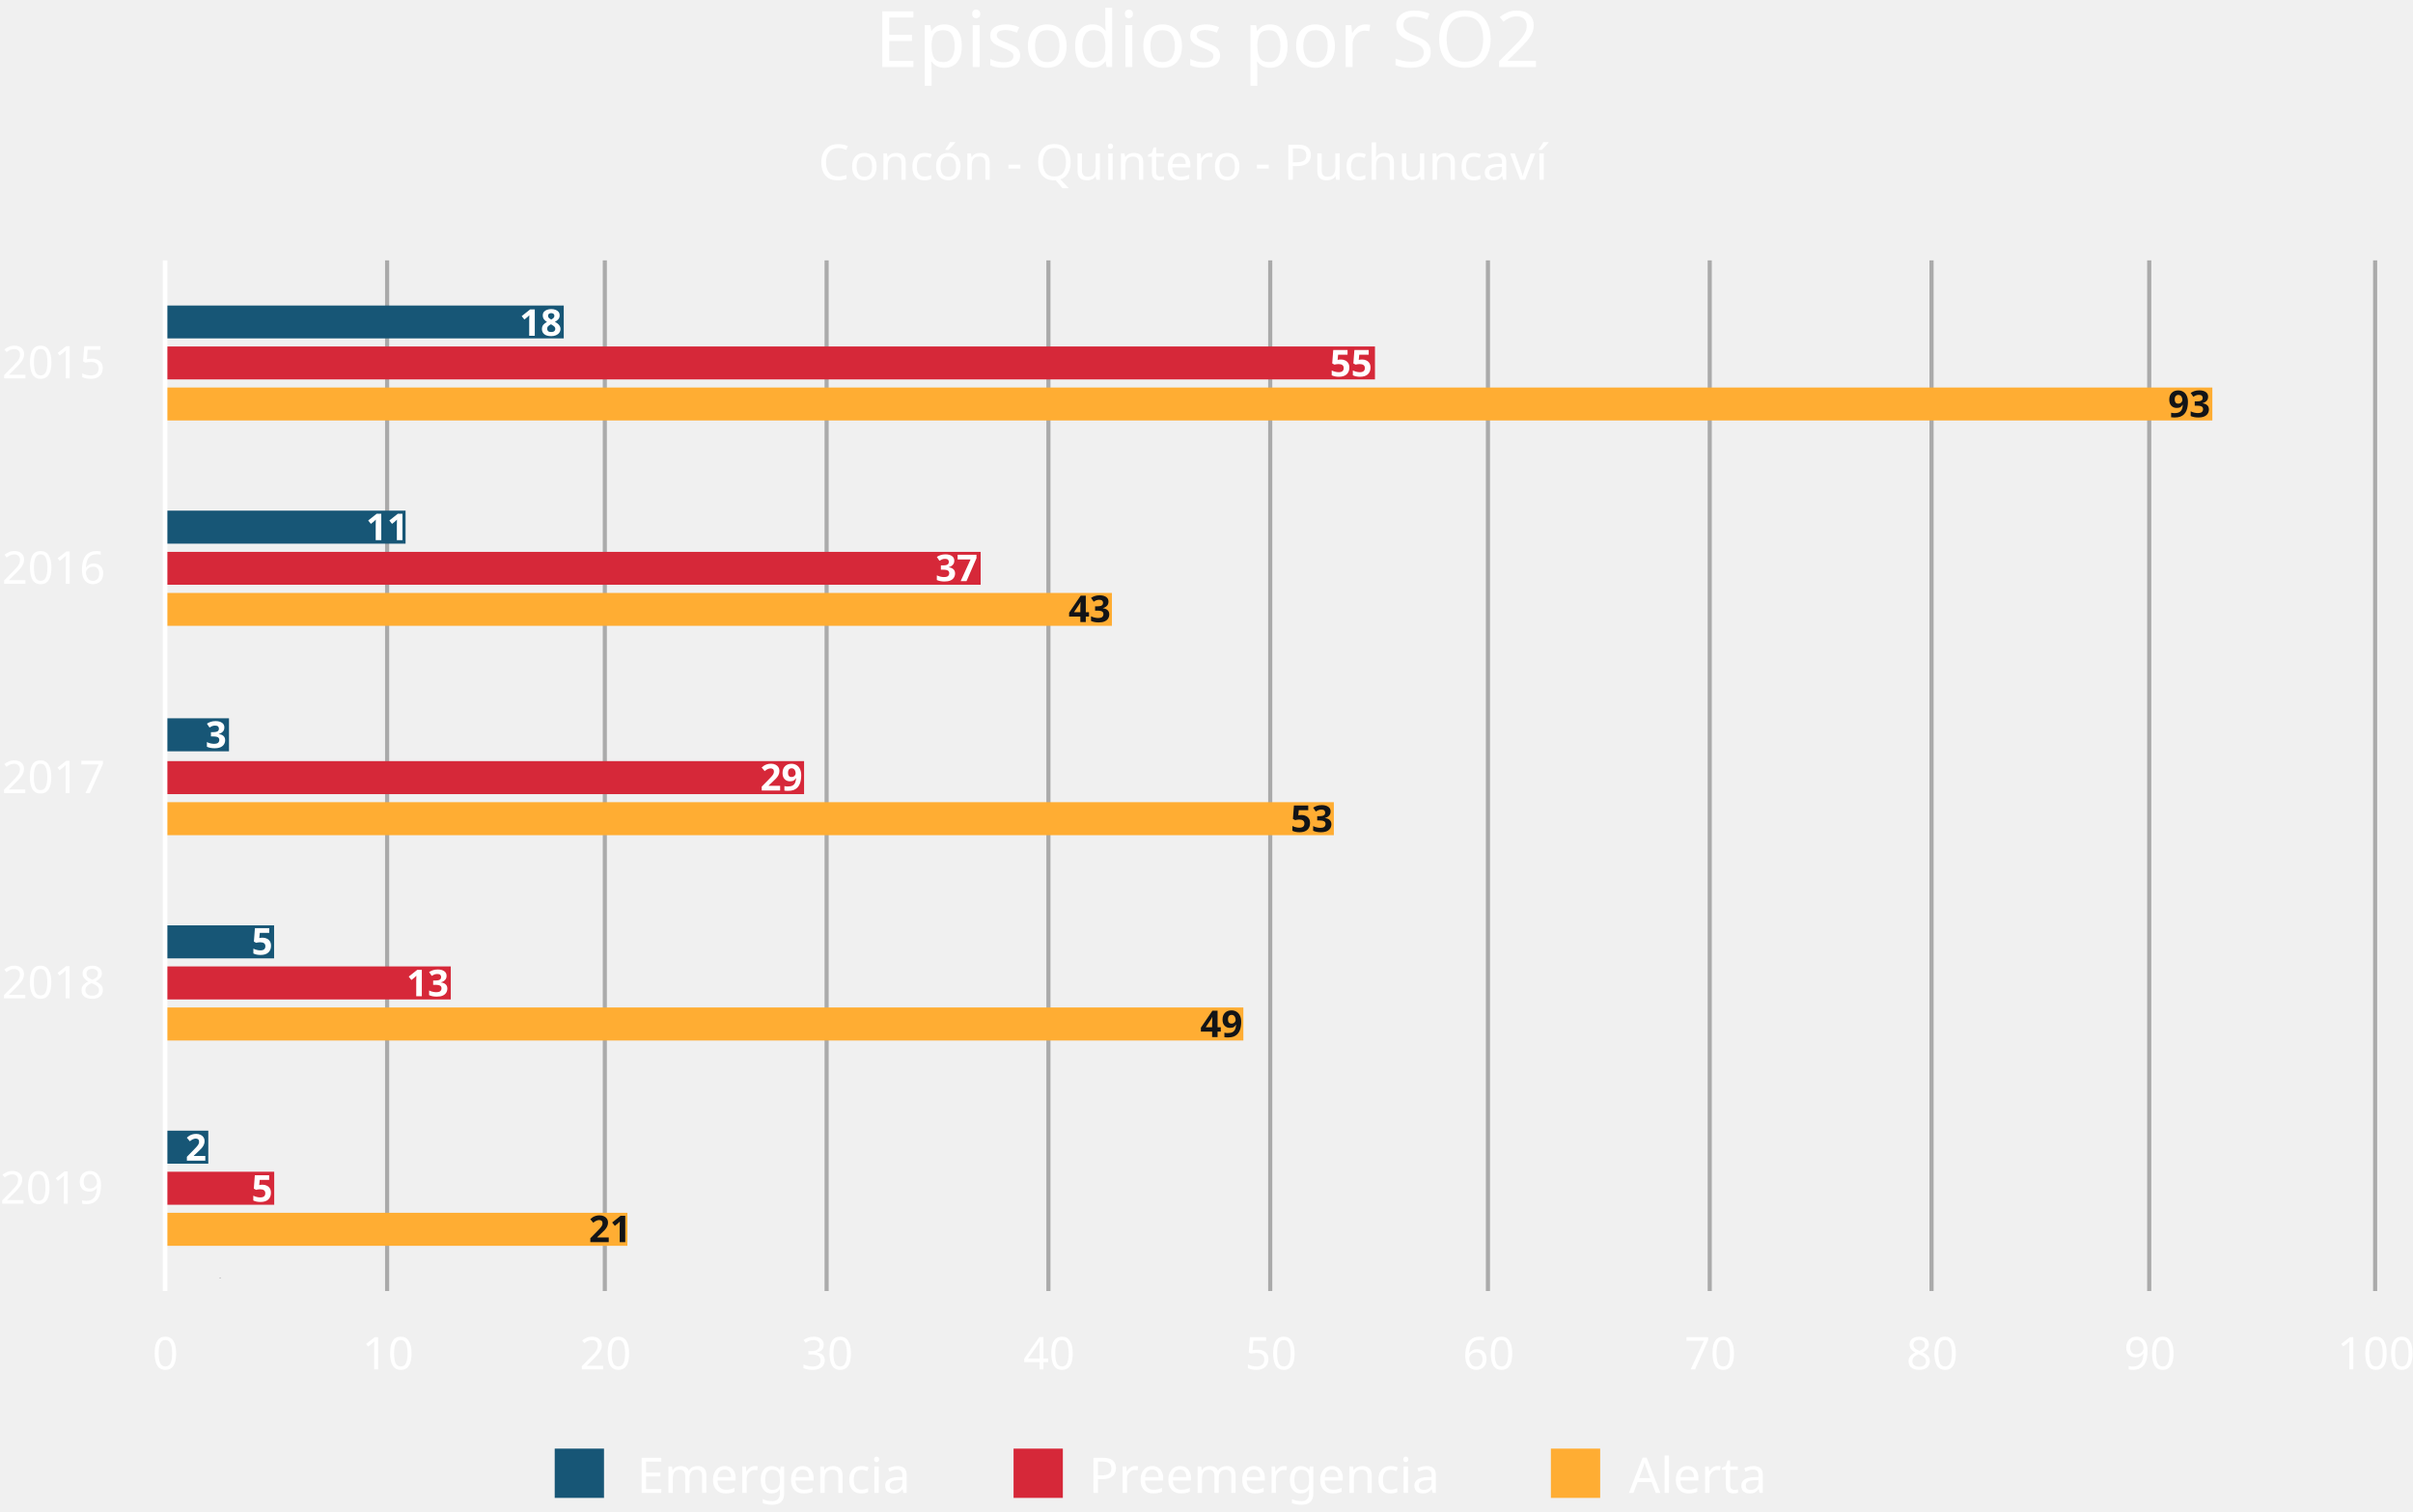
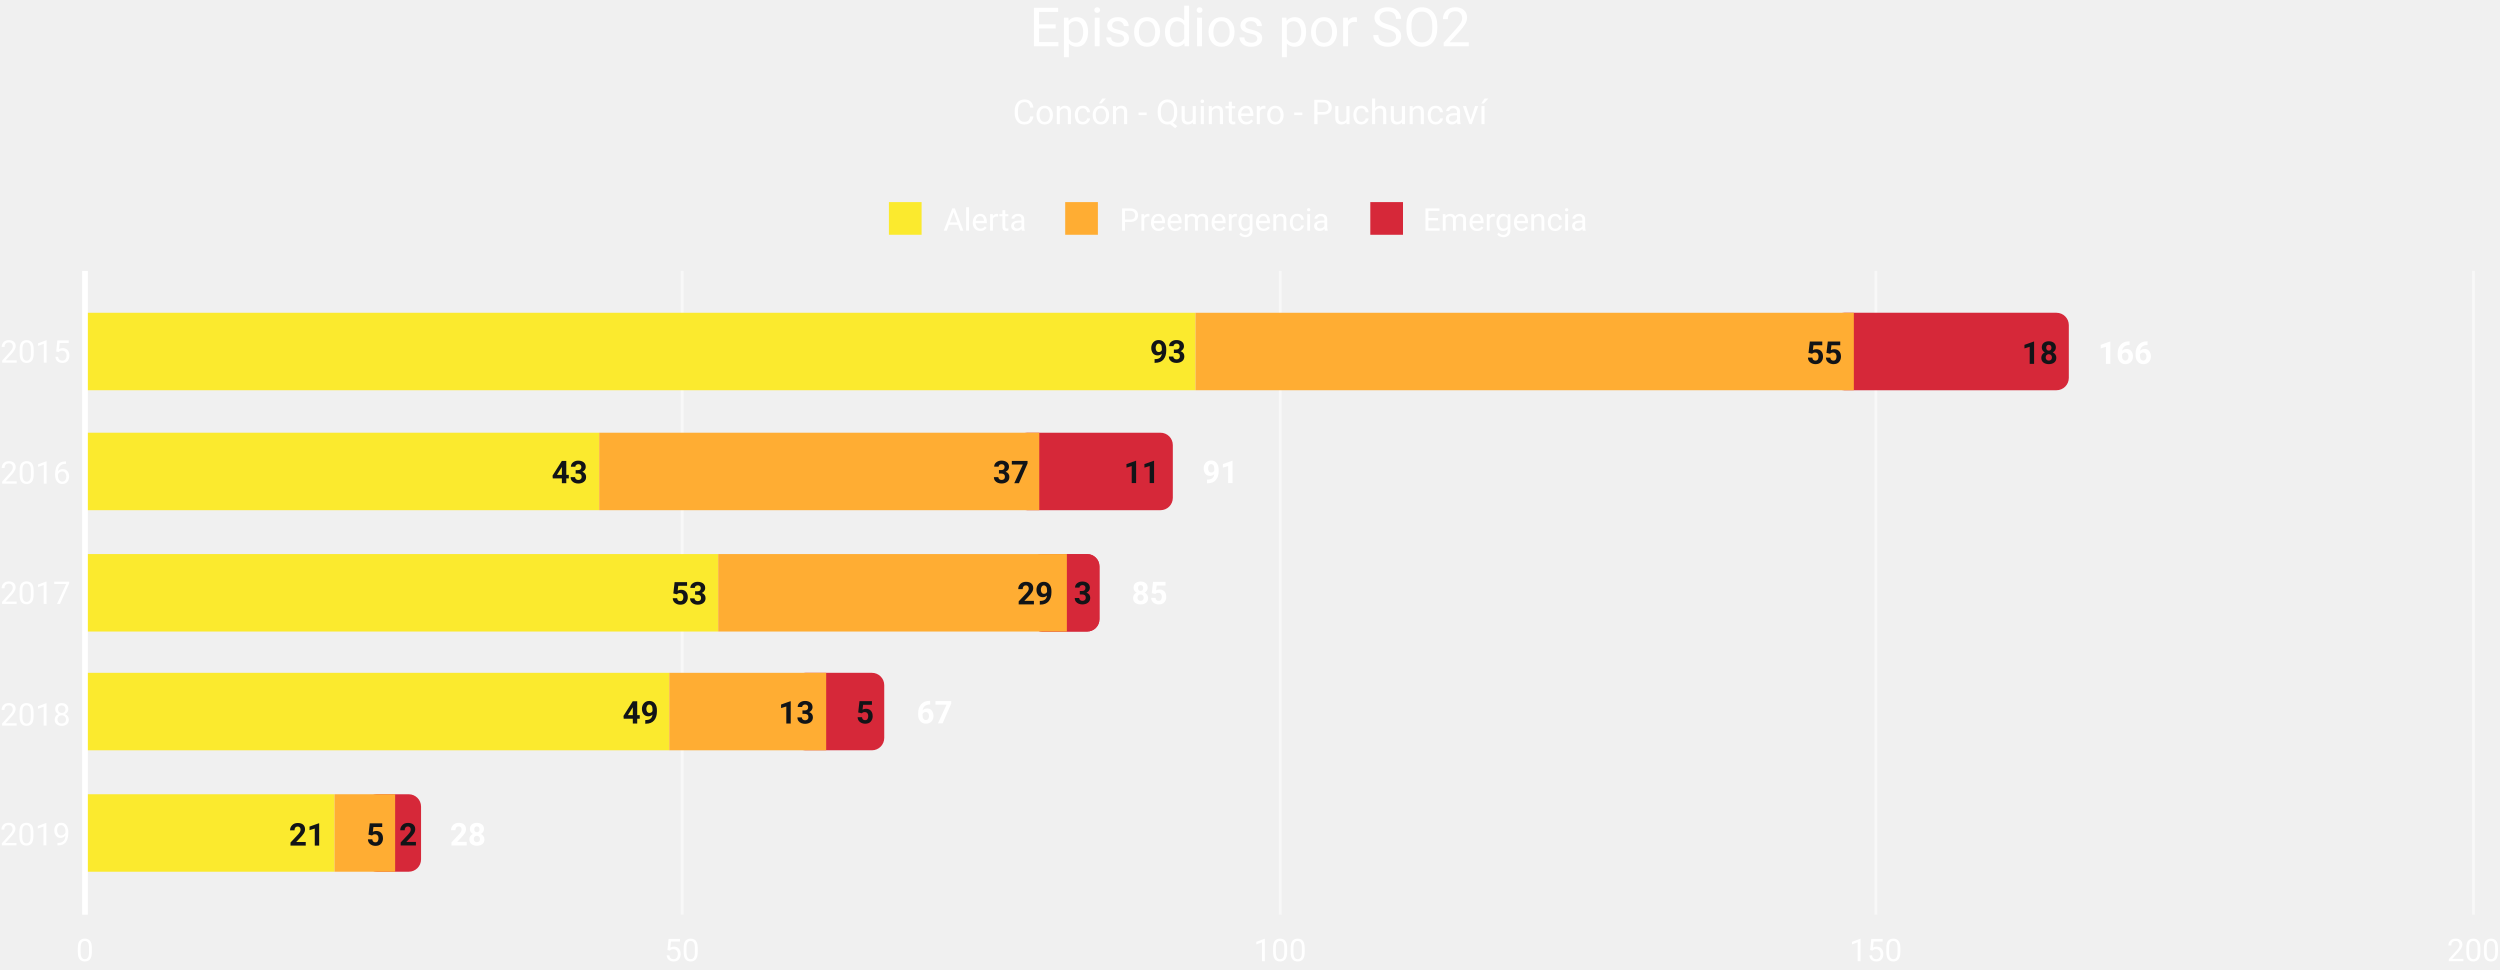
- <svg xmlns="http://www.w3.org/2000/svg" viewBox="0 0 587.47 368.02">
+ <svg xmlns="http://www.w3.org/2000/svg" viewBox="0 0 878.69 340.82">
  <defs>
-     <style>.cls-1,.cls-10,.cls-11,.cls-2,.cls-6,.cls-8{fill:#fff;}.cls-1{stroke:#666;stroke-miterlimit:10;opacity:0.51;}.cls-2{font-size:11px;}.cls-10,.cls-11,.cls-2{font-family:CenturyGothic, Century Gothic;}.cls-3{fill:#175676;}.cls-4{fill:#d62839;}.cls-5{fill:#ffad33;}.cls-7{fill:#666;}.cls-8,.cls-9{font-size:9px;font-family:CenturyGothic-Bold, Century Gothic;font-weight:700;}.cls-9{fill:#121417;}.cls-10{font-size:12px;}.cls-11{font-size:19px;}</style>
+     <style>.cls-1,.cls-11,.cls-14,.cls-6,.cls-8{fill:#fff;}.cls-1,.cls-5{stroke:#fff;stroke-miterlimit:10;}.cls-1{opacity:0.5;}.cls-2{fill:#fbea2e;}.cls-3{fill:#d62839;}.cls-4{fill:#ffad33;}.cls-5{fill:none;stroke-width:2px;}.cls-6,.cls-7,.cls-8{font-size:11px;}.cls-11,.cls-14,.cls-6{font-family:Roboto-Regular, Roboto;}.cls-7{fill:#121417;}.cls-7,.cls-8{font-family:Roboto-Bold, Roboto;font-weight:700;}.cls-9{letter-spacing:0.02em;}.cls-10{letter-spacing:-0.01em;}.cls-11{font-size:12px;}.cls-12{letter-spacing:-0.01em;}.cls-13{letter-spacing:-0.01em;}.cls-14{font-size:19px;}</style>
  </defs>
  <g id="Capa_2" data-name="Capa 2">
+     <g id="Capa_4" data-name="Capa 4">
+       <line class="cls-1" x1="239.77" y1="95.22" x2="239.77" y2="321.5" />
+       <line class="cls-1" x1="449.97" y1="95.22" x2="449.97" y2="321.5" />
+       <line class="cls-1" x1="659.33" y1="95.22" x2="659.33" y2="321.5" />
+       <line class="cls-1" x1="869.37" y1="95.22" x2="869.37" y2="321.5" />
+     </g>
+     <g id="Capa_5" data-name="Capa 5">
+       <rect class="cls-2" x="29.88" y="109.93" width="390.3" height="27.23" />
+       <rect class="cls-2" x="29.88" y="152.09" width="180.72" height="27.23" />
+       <rect class="cls-3" x="356.73" y="152.09" width="55.49" height="27.23" rx="4.34" />
+       <rect class="cls-3" x="361.97" y="194.74" width="24.46" height="27.23" rx="4.34" />
+       <rect class="cls-3" x="361.97" y="194.74" width="24.46" height="27.23" rx="4.34" />
+       <rect class="cls-3" x="278.73" y="236.48" width="32.06" height="27.23" rx="4.34" />
+       <rect class="cls-3" x="128.23" y="279.16" width="19.76" height="27.23" rx="4.34" />
+       <rect class="cls-3" x="643.84" y="109.93" width="83.3" height="27.23" rx="4.34" />
+       <rect class="cls-2" x="29.88" y="194.74" width="222.55" height="27.23" />
+       <rect class="cls-4" x="252.43" y="194.74" width="122.55" height="27.23" />
+       <rect class="cls-2" x="29.88" y="236.48" width="205.35" height="27.23" />
+       <rect class="cls-4" x="235.23" y="236.48" width="55.15" height="27.23" />
+       <rect class="cls-2" x="29.88" y="279.16" width="87.7" height="27.23" />
+       <rect class="cls-4" x="117.58" y="279.16" width="21.3" height="27.23" />
+       <rect class="cls-2" x="312.43" y="71.03" width="11.49" height="11.49" />
+       <rect class="cls-4" x="374.39" y="71.03" width="11.49" height="11.49" />
+       <rect class="cls-3" x="481.63" y="71.03" width="11.49" height="11.49" />
+       <rect class="cls-4" x="210.6" y="152.09" width="154.68" height="27.23" />
+       <rect class="cls-4" x="420.18" y="109.93" width="231.4" height="27.23" />
+     </g>
    <g id="Capa_3" data-name="Capa 3">
-       <line class="cls-1" x1="94.25" y1="63.41" x2="94.25" y2="314.41" />
-       <line class="cls-1" x1="147.25" y1="63.41" x2="147.25" y2="314.41" />
-       <line class="cls-1" x1="201.25" y1="63.41" x2="201.25" y2="314.41" />
-       <line class="cls-1" x1="255.25" y1="63.41" x2="255.25" y2="314.41" />
-       <line class="cls-1" x1="309.25" y1="63.41" x2="309.25" y2="314.41" />
-       <line class="cls-1" x1="362.25" y1="63.41" x2="362.25" y2="314.41" />
-       <line class="cls-1" x1="416.25" y1="63.41" x2="416.25" y2="314.41" />
-       <line class="cls-1" x1="470.25" y1="63.41" x2="470.25" y2="314.41" />
-       <line class="cls-1" x1="523.25" y1="63.41" x2="523.25" y2="314.41" />
-       <line class="cls-1" x1="578.25" y1="63.41" x2="578.25" y2="314.41" />
-       <text class="cls-2" transform="translate(37.13 333.5)">0</text>
-       <text class="cls-2" transform="translate(0 293.14)">2019</text>
-       <text class="cls-2" transform="translate(0.44 243.14)">2018</text>
-       <text class="cls-2" transform="translate(0.44 193.14)">2017</text>
-       <text class="cls-2" transform="translate(0.47 142.16)">2016</text>
-       <text class="cls-2" transform="translate(0.47 92.15)">2015</text>
-       <text class="cls-2" transform="translate(88.15 333.5)">10</text>
-       <text class="cls-2" transform="translate(141.12 333.5)">20</text>
-       <text class="cls-2" transform="translate(195.12 333.5)">30</text>
-       <text class="cls-2" transform="translate(249.12 333.5)">40</text>
-       <text class="cls-2" transform="translate(356.12 333.5)">60</text>
-       <text class="cls-2" transform="translate(410.11 333.5)">70</text>
-       <text class="cls-2" transform="translate(464.12 333.5)">80</text>
-       <text class="cls-2" transform="translate(517.12 333.5)">90</text>
-       <text class="cls-2" transform="translate(569.02 333.5)">100</text>
-       <text class="cls-2" transform="translate(303.14 333.5)">50</text>
-     </g>
-     <g id="Capa_2-2" data-name="Capa 2">
-       <rect class="cls-3" x="40.25" y="74.41" width="97" height="8" />
-       <rect class="cls-3" x="40.25" y="124.36" width="58.49" height="8.04" />
-       <rect class="cls-3" x="40.25" y="174.93" width="15.5" height="8.04" />
-       <rect class="cls-4" x="40.25" y="185.36" width="155.51" height="8.04" />
-       <rect class="cls-3" x="40.25" y="225.36" width="26.48" height="8.04" />
-       <rect class="cls-3" x="40.25" y="275.36" width="10.46" height="8.04" />
-       <rect class="cls-4" x="40.25" y="285.36" width="26.51" height="8.04" />
-       <rect class="cls-5" x="40.25" y="295.36" width="112.5" height="8.04" />
-       <rect class="cls-4" x="40.25" y="235.36" width="69.5" height="8.04" />
-       <rect class="cls-5" x="40.25" y="245.36" width="262.46" height="8.04" />
-       <rect class="cls-5" x="40.25" y="195.36" width="284.49" height="8.04" />
-       <rect class="cls-4" x="40.25" y="134.4" width="198.5" height="8.01" />
-       <rect class="cls-5" x="40.25" y="144.4" width="230.46" height="8.01" />
-       <rect class="cls-4" x="40.25" y="84.38" width="294.5" height="8.02" />
-       <rect class="cls-5" x="40.25" y="94.38" width="498.37" height="8.02" />
-       <rect class="cls-6" x="39.64" y="63.41" width="1.11" height="251" />
-       <rect class="cls-7" x="53.5" y="311.11" width="0.17" height="0.17" />
-     </g>
-     <g id="Capa_4" data-name="Capa 4">
-       <text class="cls-8" transform="translate(126.48 81.77)">18</text>
-       <text class="cls-8" transform="translate(89.11 131.54)">11</text>
-       <text class="cls-8" transform="translate(227.74 141.52)">37</text>
-       <text class="cls-9" transform="translate(260.13 151.49)">43</text>
-       <text class="cls-8" transform="translate(50.03 182.13)">3</text>
-       <text class="cls-8" transform="translate(185.09 192.51)">29</text>
-       <text class="cls-9" transform="translate(314.21 202.59)">53</text>
-       <text class="cls-8" transform="translate(61.25 232.47)">5</text>
-       <text class="cls-8" transform="translate(98.98 242.62)">13</text>
-       <text class="cls-9" transform="translate(292.21 252.56)">49</text>
-       <text class="cls-8" transform="translate(45.14 282.66)">2 </text>
-       <text class="cls-8" transform="translate(61.23 292.63)">5 </text>
-       <text class="cls-9" transform="translate(143.36 302.5)">21</text>
-       <text class="cls-8" transform="translate(323.78 91.66)">55</text>
-       <text class="cls-9" transform="translate(527.85 101.58)">93</text>
-       <text class="cls-10" transform="translate(199.22 43.79)">Concón - Quintero - Puchuncaví</text>
-       <text class="cls-10" transform="translate(155.05 363.58)">Emergencia</text>
-       <text class="cls-10" transform="translate(265.05 363.58)">Preemergencia</text>
-       <text class="cls-10" transform="translate(396.58 363.58)">Alerta</text>
-       <text class="cls-11" transform="translate(212.96 16.32)">Episodios por SO2</text>
-       <rect class="cls-3" x="135.05" y="352.79" width="12" height="12" />
-       <rect class="cls-4" x="246.76" y="352.79" width="12" height="12" />
-       <rect class="cls-5" x="377.58" y="352.79" width="12" height="12" />
+       <line class="cls-5" x1="29.88" y1="95.22" x2="29.88" y2="321.5" />
+       <text class="cls-6" transform="translate(0 297.11)">2019</text>
+       <text class="cls-6" transform="translate(26.73 337.83)">0</text>
+       <text class="cls-6" transform="translate(233.49 337.83)">50</text>
+       <text class="cls-7" transform="translate(404.17 127.45)">93</text>
+       <text class="cls-7" transform="translate(193.91 169.84)">43</text>
+       <text class="cls-7" transform="translate(235.89 212.43)">53</text>
+       <text class="cls-7" transform="translate(218.84 254.3)">49</text>
+       <text class="cls-7" transform="translate(101.57 297.2)">21</text>
+       <text class="cls-7" transform="translate(357.51 212.43)">29</text>
+       <text class="cls-7" transform="translate(377.41 212.33)">3</text>
+       <text class="cls-8" transform="translate(397.74 212.33)">85</text>
+       <text class="cls-7" transform="translate(348.99 169.83)">37</text>
+       <text class="cls-7" transform="translate(395.02 169.79)">11</text>
+       <text class="cls-8" transform="translate(422.6 169.79)">91</text>
+       <text class="cls-7" transform="translate(273.62 254.3)">13</text>
+       <text class="cls-7" transform="translate(300.87 254.26)">5</text>
+       <text class="cls-8" transform="translate(322.16 254.24)">67</text>
+       <text class="cls-7" transform="translate(128.75 297.2)">5</text>
+       <text class="cls-7" transform="translate(140.3 297.17)">2</text>
+       <text class="cls-8" transform="translate(158.15 297.15)">28</text>
+       <text class="cls-7" transform="translate(710.64 127.88)">18</text>
+       <text class="cls-7" transform="translate(634.89 127.88)">55</text>
+       <text class="cls-8" transform="translate(737.44 127.88)">166</text>
+       <text class="cls-6" transform="translate(440.65 337.83)">100</text>
+       <text class="cls-6" transform="translate(331.56 81.07)">Ale<tspan class="cls-9" x="15.67" y="0">r</tspan>
+         <tspan x="19.66" y="0">ta</tspan>
+       </text>
+       <text class="cls-6" transform="translate(393.48 81.07)">P<tspan class="cls-10" x="6.94" y="0">r</tspan>
+         <tspan x="10.56" y="0">eeme</tspan>
+         <tspan class="cls-10" x="37.68" y="0">r</tspan>
+         <tspan x="41.3" y="0">gencia</tspan>
+       </text>
+       <text class="cls-6" transform="translate(500.11 81.08)">Eme<tspan class="cls-10" x="21.72" y="0">r</tspan>
+         <tspan x="25.34" y="0">gencia</tspan>
+       </text>
+       <text class="cls-6" transform="translate(650.01 337.83)">150</text>
+       <text class="cls-6" transform="translate(860.05 337.83)">200</text>
+       <text class="cls-6" transform="translate(0.07 255.03)">2018</text>
+       <text class="cls-6" transform="translate(0.07 212.27)">2017</text>
+       <text class="cls-6" transform="translate(0.1 170)">2016</text>
+       <text class="cls-6" transform="translate(0.1 127.46)">2015</text>
+       <text class="cls-11" transform="translate(355.95 43.62)">Concón - Quinte<tspan class="cls-12" x="84.95" y="0">r</tspan>
+         <tspan x="88.89" y="0">o - Puchunc</tspan>
+         <tspan class="cls-13" x="151.58" y="0">a</tspan>
+         <tspan x="158.02" y="0">ví</tspan>
+       </text>
+       <text class="cls-14" transform="translate(361.85 16.25)">Episodios por SO2</text>
    </g>
  </g>
</svg>
